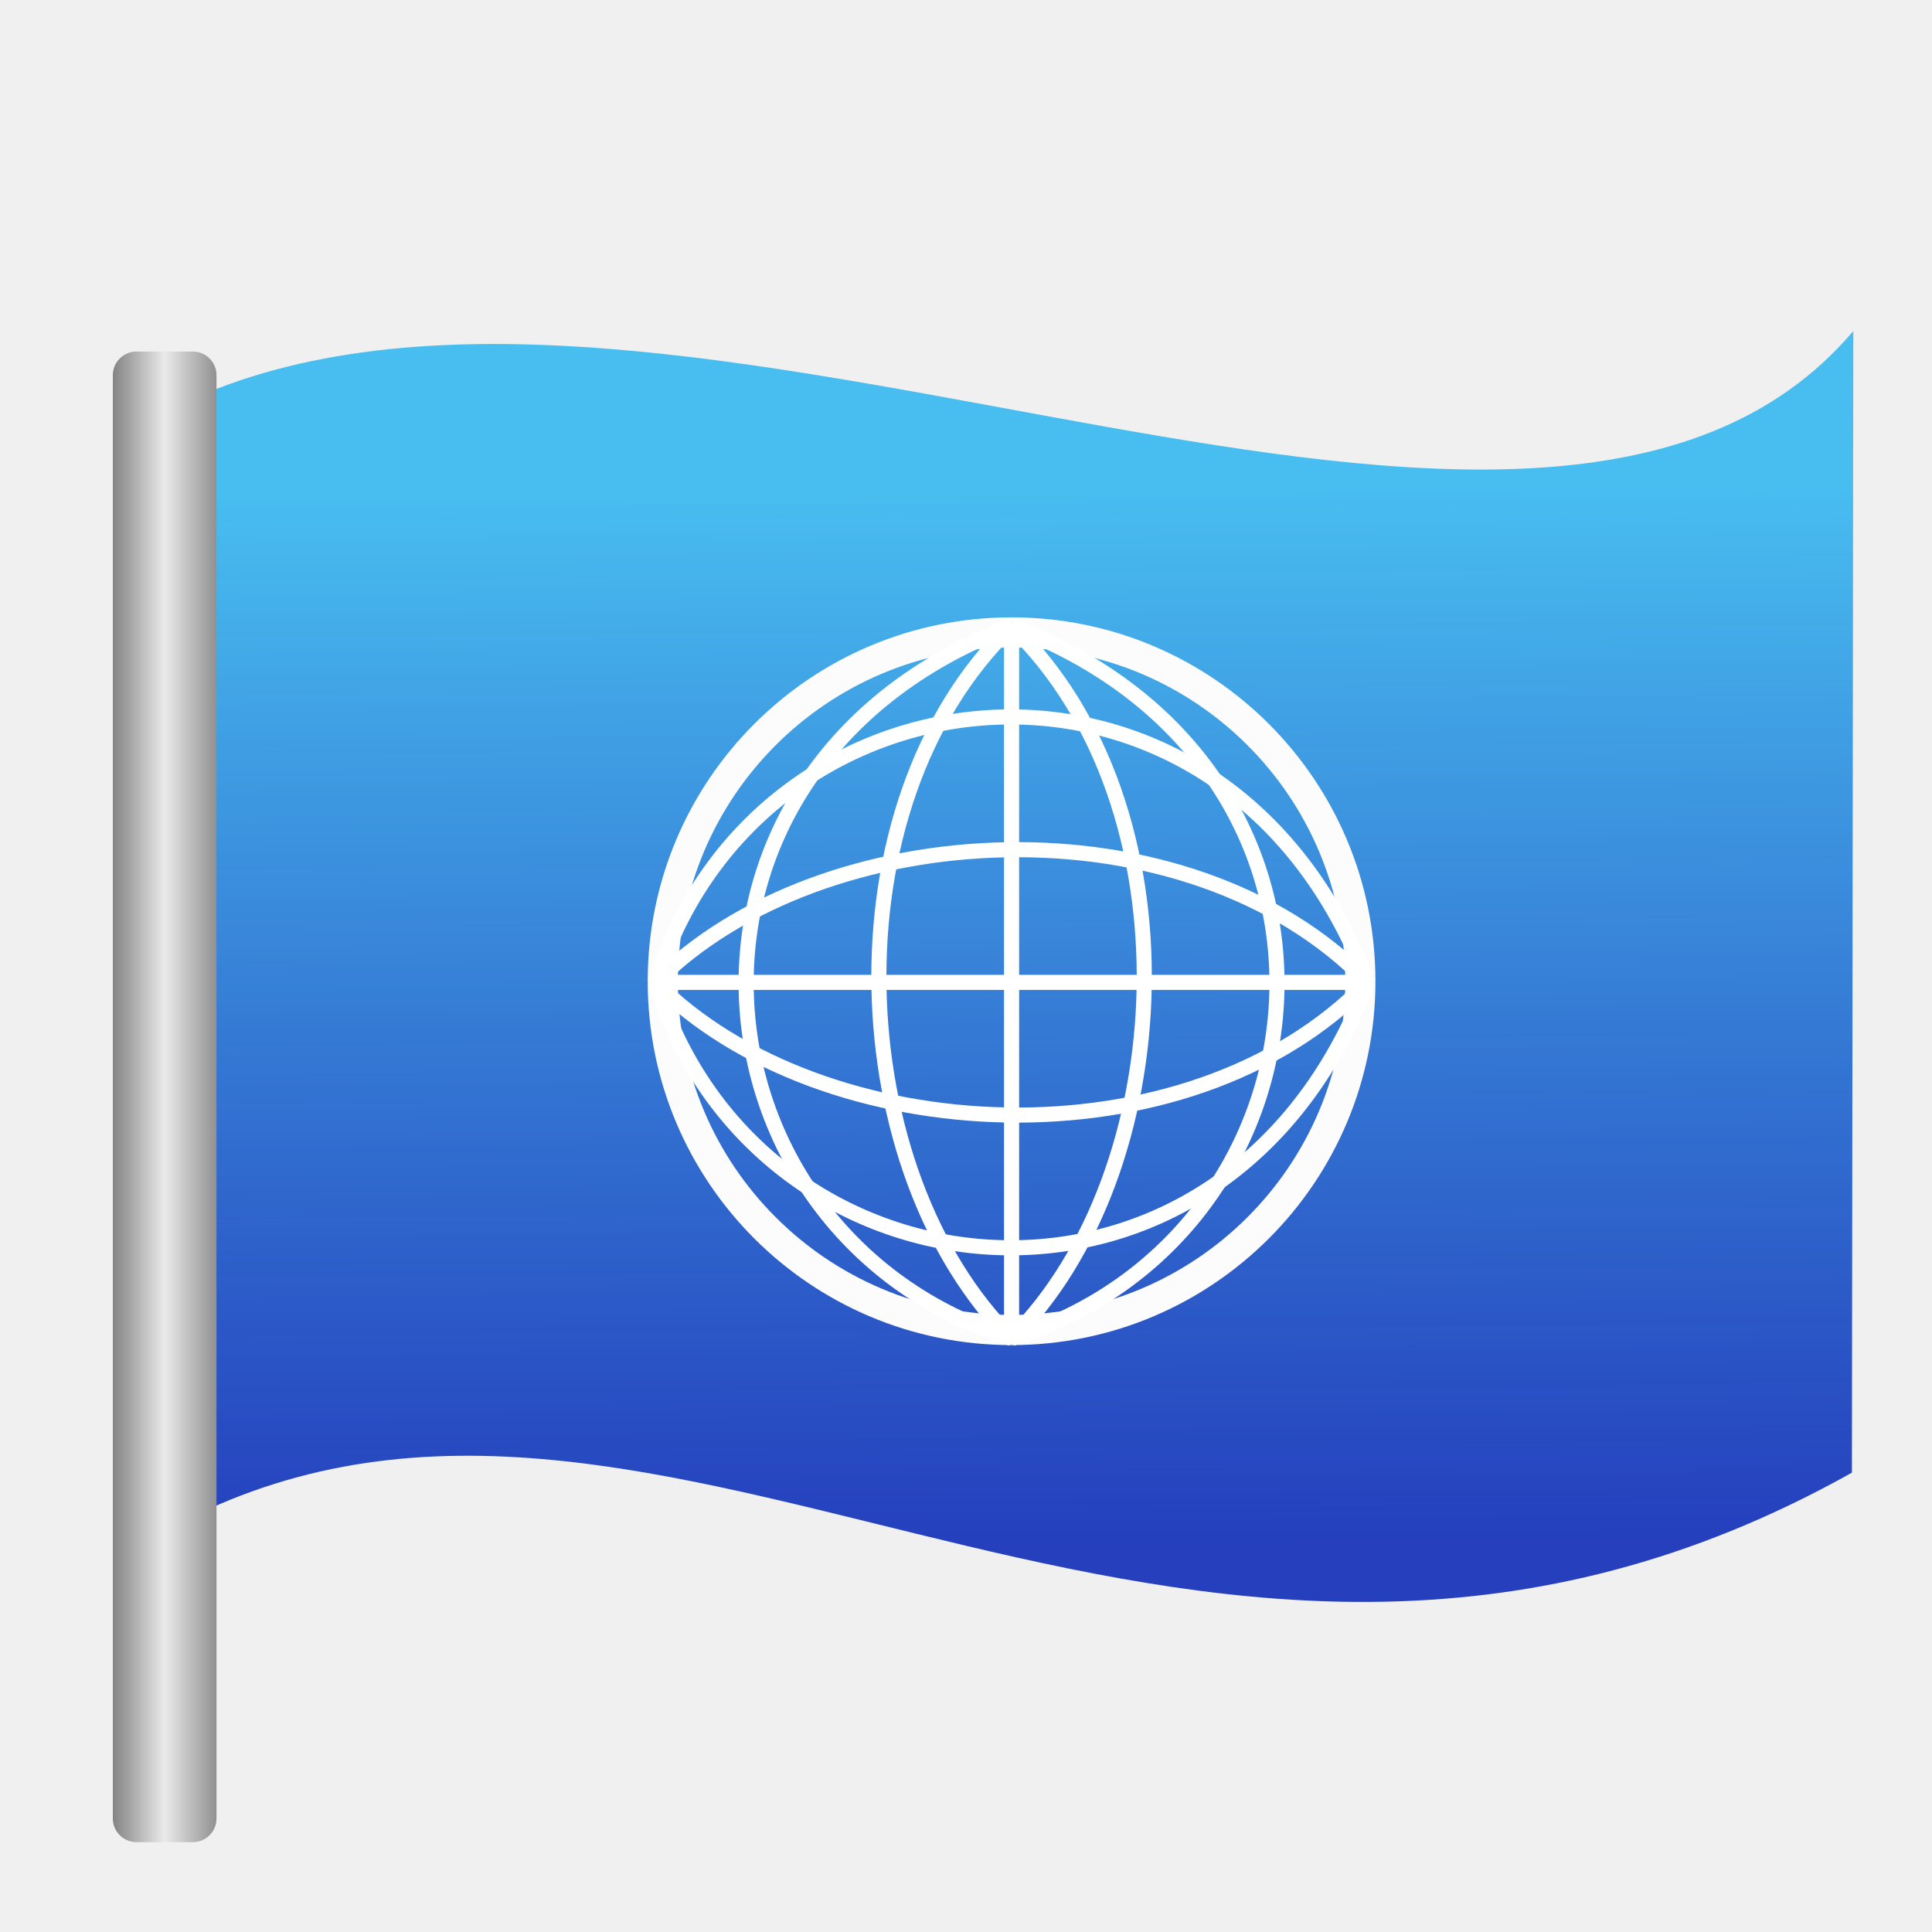
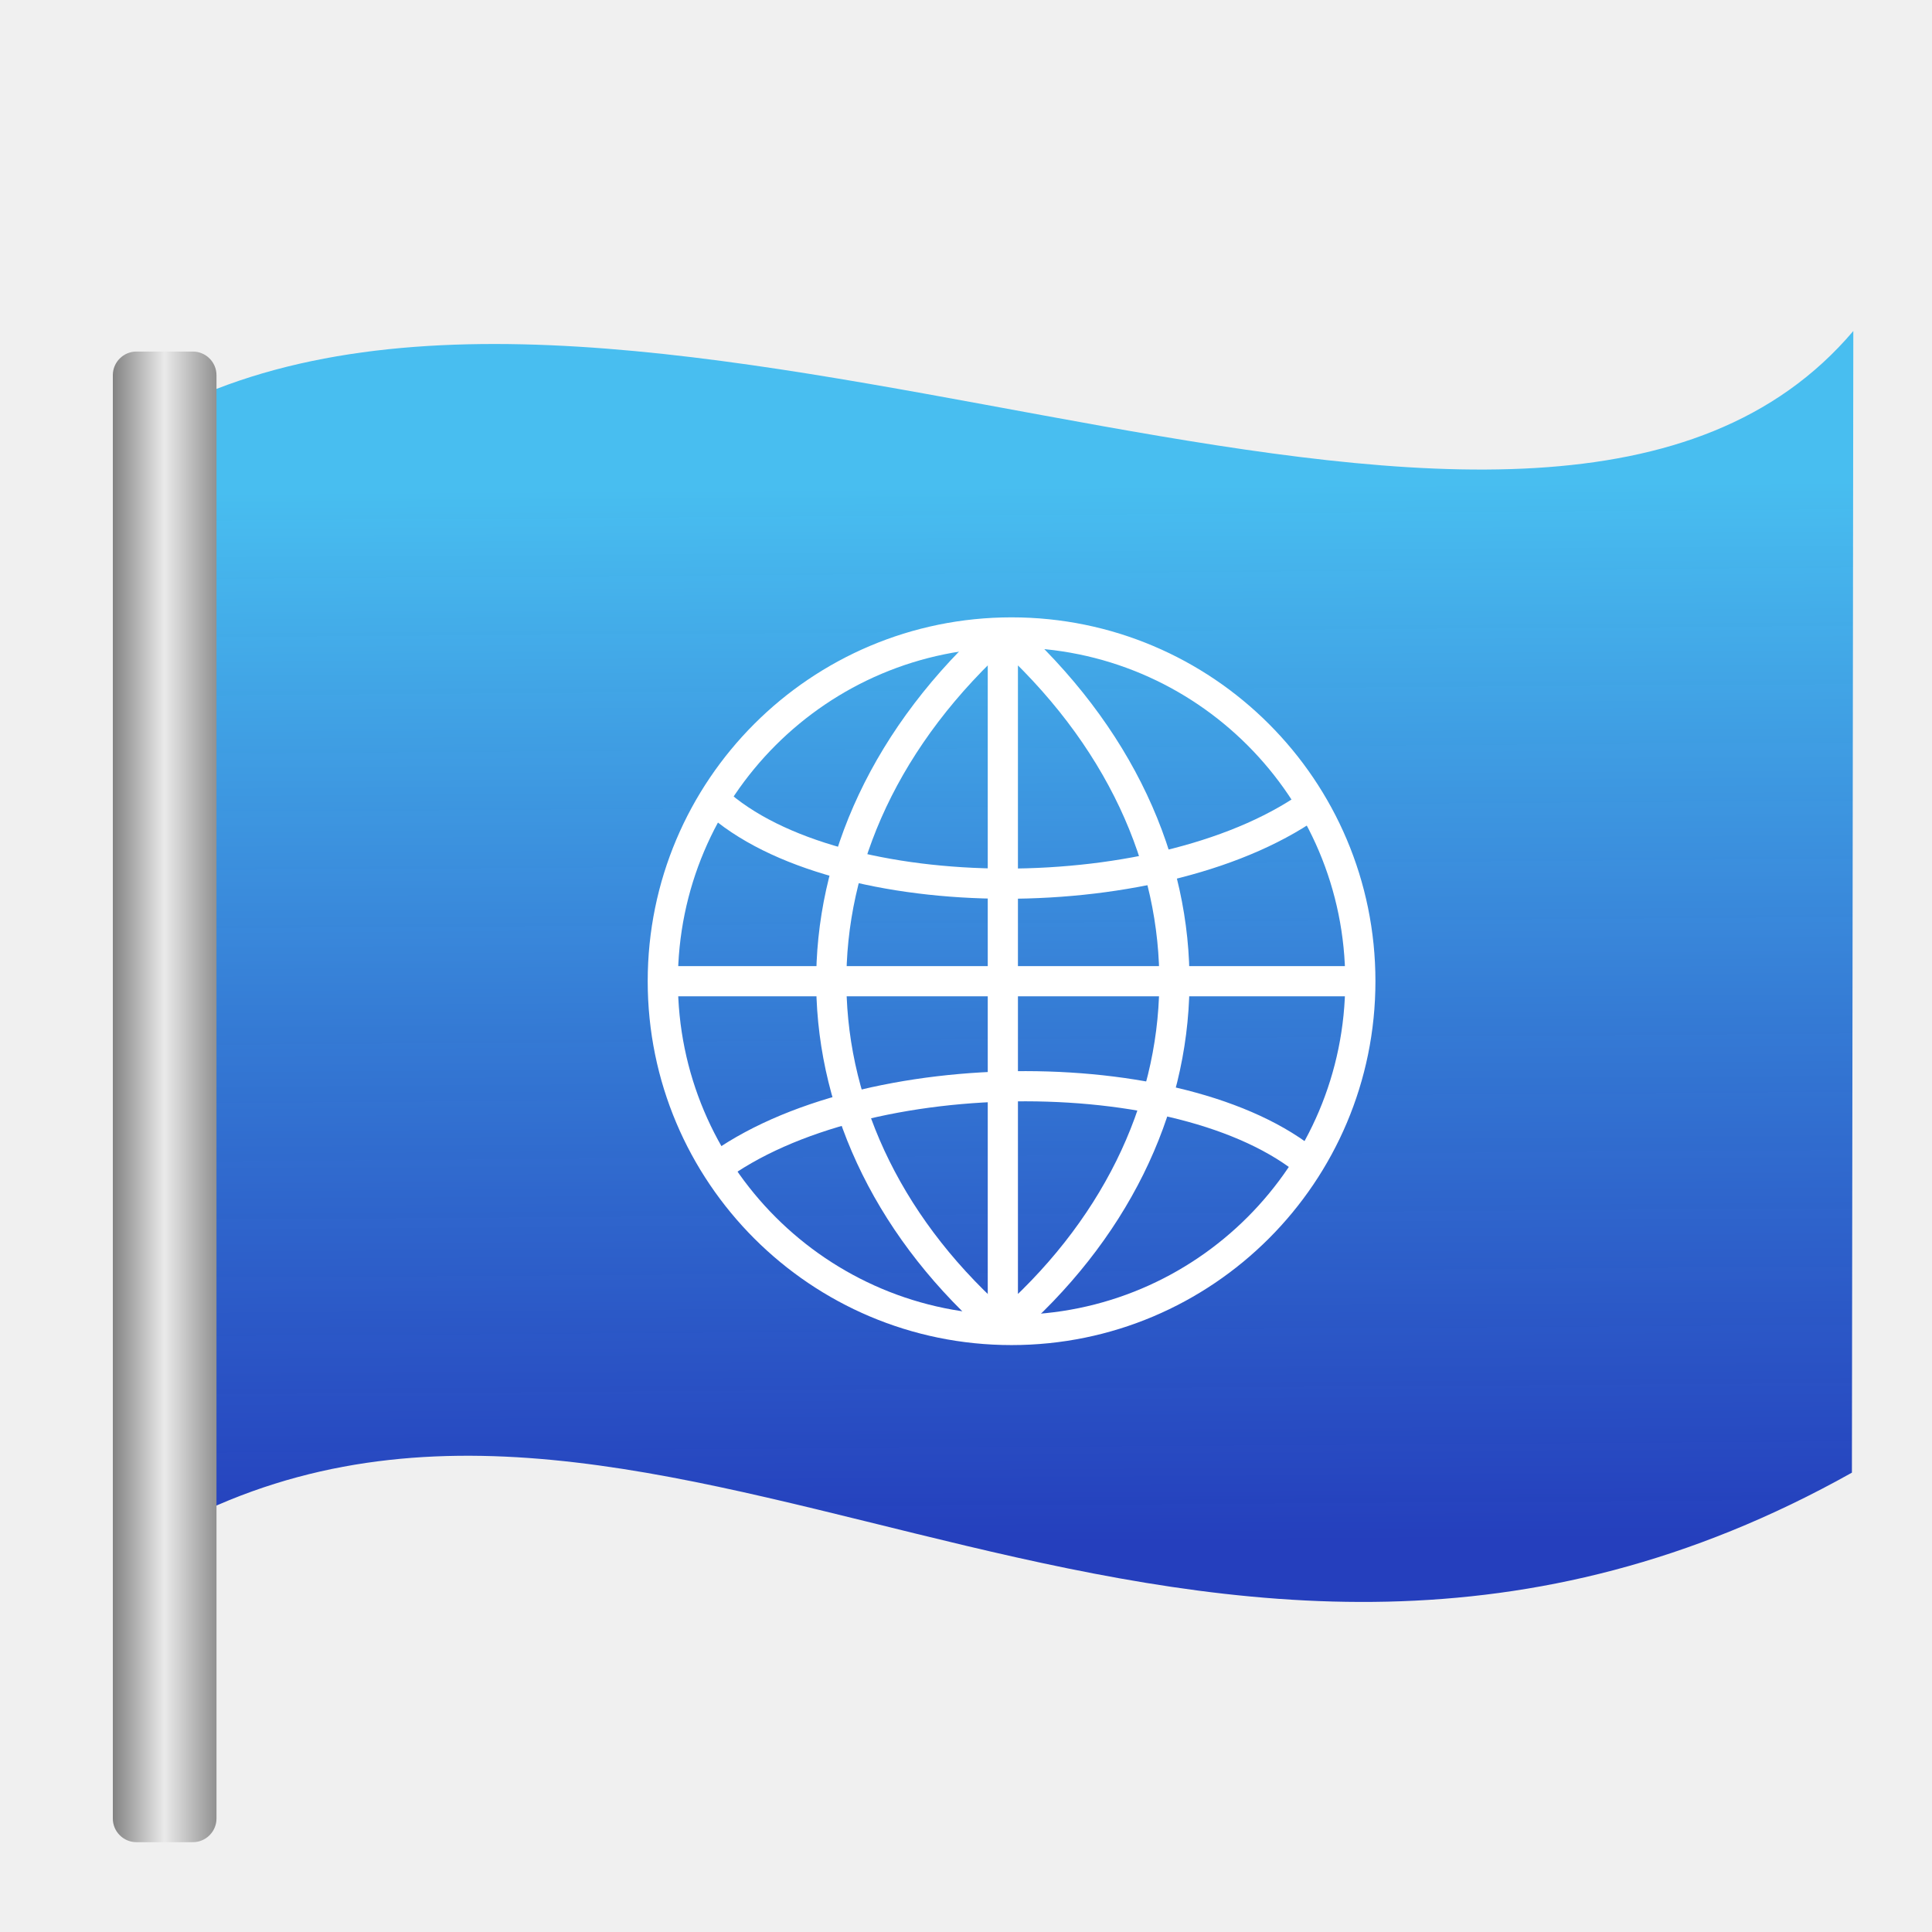
<svg xmlns="http://www.w3.org/2000/svg" xmlns:xlink="http://www.w3.org/1999/xlink" height="128" viewBox="0 0 128 128" width="128" version="1.1" id="svg81">
  <defs id="defs85">
    <linearGradient id="linearGradient857">
      <stop style="stop-color:#838383;stop-opacity:1" offset="0" id="stop853" />
      <stop id="stop861" offset="0.5" style="stop-color:#eaeaea;stop-opacity:1" />
      <stop style="stop-color:#919191;stop-opacity:1" offset="1" id="stop855" />
    </linearGradient>
    <linearGradient xlink:href="#linearGradient857" id="linearGradient859" x1="7.475" y1="72.67" x2="14.343" y2="72.67" gradientUnits="userSpaceOnUse" />
  </defs>
  <linearGradient id="a" gradientUnits="userSpaceOnUse" x1="74.517" x2="74.999" y1="32.149" y2="102.004">
    <stop offset="0" stop-color="#48bef0" id="stop2" />
    <stop offset="1" stop-color="#1532b9" stop-opacity=".929" id="stop4" />
  </linearGradient>
  <path d="M 13.698,100.034 C 45.624,85.423 79.483,121.783 122.694,97.567 l 0.093,-75.637 C 102.18,46.234 46.818,13.131 14.297,25.784 Z" id="path7" style="fill:url(#a)" />
  <rect style="opacity:1;fill:url(#linearGradient859);fill-opacity:1;stroke:none;stroke-width:2;stroke-linecap:round;stroke-linejoin:round;stroke-miterlimit:4;stroke-dasharray:none;stroke-dashoffset:0;stroke-opacity:1;paint-order:fill markers stroke" id="rect851" width="6.868" height="98.758" x="7.475" y="23.291" rx="1.569" ry="1.569" />
-   <circle style="opacity:1;fill:none;fill-opacity:1;stroke:#fcfcfc;stroke-width:2;stroke-linecap:round;stroke-linejoin:round;stroke-miterlimit:4;stroke-dasharray:none;stroke-dashoffset:0;stroke-opacity:1;paint-order:fill markers stroke" id="path863" cx="67.019" cy="65.008" r="23.107" />
-   <g id="g879" style="stroke:#ffffff;stroke-opacity:1">
-     <path id="path865" d="m 67.019,41.492 c -24.889,9.409 -21.96,40.339 0,47.186" style="fill:none;stroke:#ffffff;stroke-width:1px;stroke-linecap:butt;stroke-linejoin:miter;stroke-opacity:1" />
-     <path style="fill:none;stroke:#ffffff;stroke-width:1px;stroke-linecap:butt;stroke-linejoin:miter;stroke-opacity:1" d="m 67.019,41.492 c 24.889,9.409 21.96,40.339 0,47.186" id="path867" />
-     <path id="path871" d="m 67.019,41.492 c -12.358,11.936 -11.07,36.194 0,47.186" style="fill:none;stroke:#ffffff;stroke-width:1px;stroke-linecap:butt;stroke-linejoin:miter;stroke-opacity:1" />
-     <path style="fill:none;stroke:#ffffff;stroke-width:1px;stroke-linecap:butt;stroke-linejoin:miter;stroke-opacity:1" d="m 67.019,41.492 c 12.358,11.936 11.07,36.194 0,47.186" id="path873" />
-   </g>
-   <g id="g889" transform="rotate(90,67.01934,65.08474)">
-     <path style="fill:none;stroke:#ffffff;stroke-width:1px;stroke-linecap:butt;stroke-linejoin:miter;stroke-opacity:1" d="m 67.019,41.492 c -24.889,9.409 -21.96,40.339 0,47.186" id="path881" />
-     <path id="path883" d="m 67.019,41.492 c 24.889,9.409 21.96,40.339 0,47.186" style="fill:none;stroke:#ffffff;stroke-width:1px;stroke-linecap:butt;stroke-linejoin:miter;stroke-opacity:1" />
-     <path style="fill:none;stroke:#ffffff;stroke-width:1px;stroke-linecap:butt;stroke-linejoin:miter;stroke-opacity:1" d="m 67.019,41.492 c -12.358,11.936 -11.07,36.194 0,47.186" id="path885" />
-     <path id="path887" d="m 67.019,41.492 c 12.358,11.936 11.07,36.194 0,47.186" style="fill:none;stroke:#ffffff;stroke-width:1px;stroke-linecap:butt;stroke-linejoin:miter;stroke-opacity:1" />
-   </g>
-   <path style="fill:none;stroke:#ffffff;stroke-width:1px;stroke-linecap:butt;stroke-linejoin:miter;stroke-opacity:1" d="M 67.019,41.492 V 88.678" id="path891" />
-   <path style="fill:none;stroke:#ffffff;stroke-width:1px;stroke-linecap:butt;stroke-linejoin:miter;stroke-opacity:1" d="M 43.426,65.085 H 90.613" id="path893" />
+   <circle style="opacity:1;fill:none;fill-opacity:1;stroke:#ffffff;stroke-width:2;stroke-linecap:round;stroke-linejoin:round;stroke-miterlimit:4;stroke-dasharray:none;stroke-dashoffset:0;stroke-opacity:1;paint-order:fill markers stroke" id="path863" cx="67.019" cy="65.008" r="23.107" />
+   <path style="fill:none;stroke:#ffffff;stroke-width:2;stroke-linecap:butt;stroke-linejoin:miter;stroke-miterlimit:4;stroke-dasharray:none;stroke-opacity:1" d="m 66.441,41.763 c -15.553,13.888 -14.752,33.521 0,46.237" id="path837" />
+   <path id="path839" d="m 66.441,41.763 c 15.553,13.888 14.752,33.521 0,46.237 z" style="fill:none;stroke:#ffffff;stroke-width:2;stroke-linecap:butt;stroke-linejoin:bevel;stroke-miterlimit:4;stroke-dasharray:none;stroke-opacity:1" />
+   <path style="fill:none;stroke:#ffffff;stroke-width:2;stroke-linecap:butt;stroke-linejoin:miter;stroke-miterlimit:4;stroke-dasharray:none;stroke-opacity:1" d="m 47.364,53.023 c 7.991,7.323 30,7.406 39.886,0" id="path853" />
+   <path id="path855" d="m 87.193,77.488 c -7.991,-7.323 -30,-7.406 -39.886,0" style="fill:none;stroke:#ffffff;stroke-width:2;stroke-linecap:butt;stroke-linejoin:miter;stroke-miterlimit:4;stroke-dasharray:none;stroke-opacity:1" />
+   <path style="fill:none;stroke:#ffffff;stroke-width:2;stroke-linecap:butt;stroke-linejoin:miter;stroke-miterlimit:4;stroke-dasharray:none;stroke-opacity:1" d="M 43.529,65.008 H 90.51" id="path857" />
</svg>
